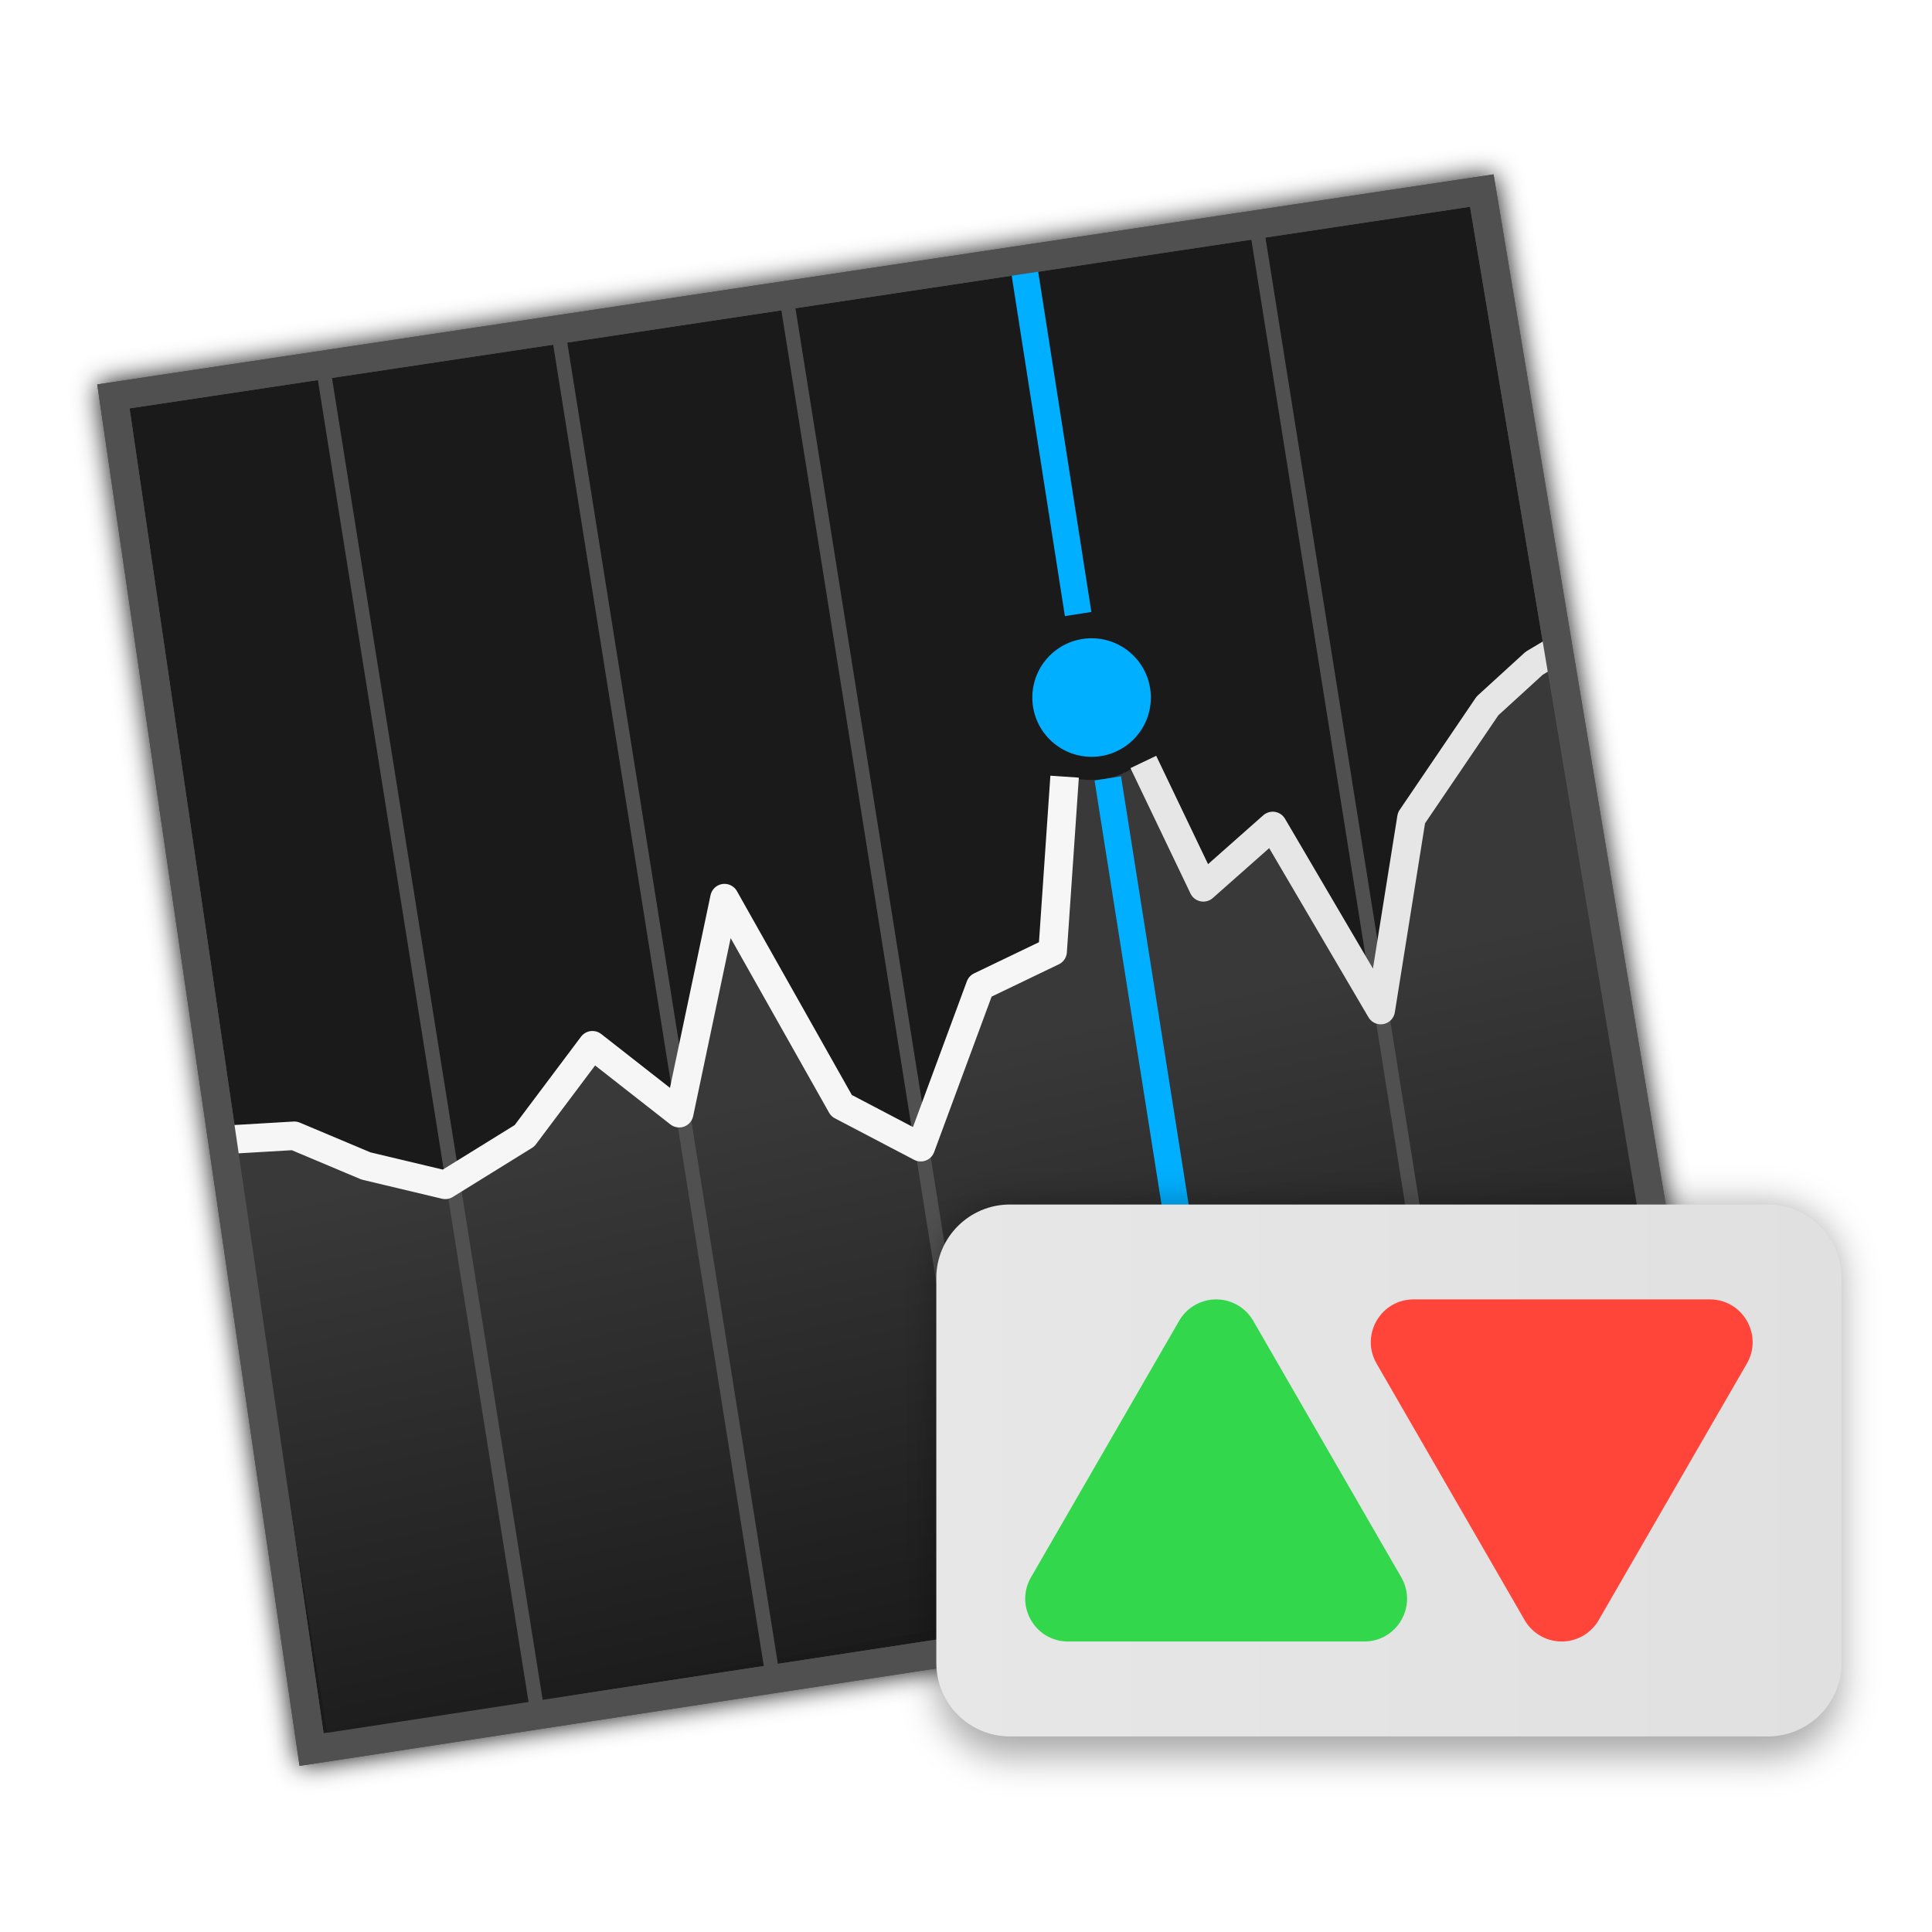
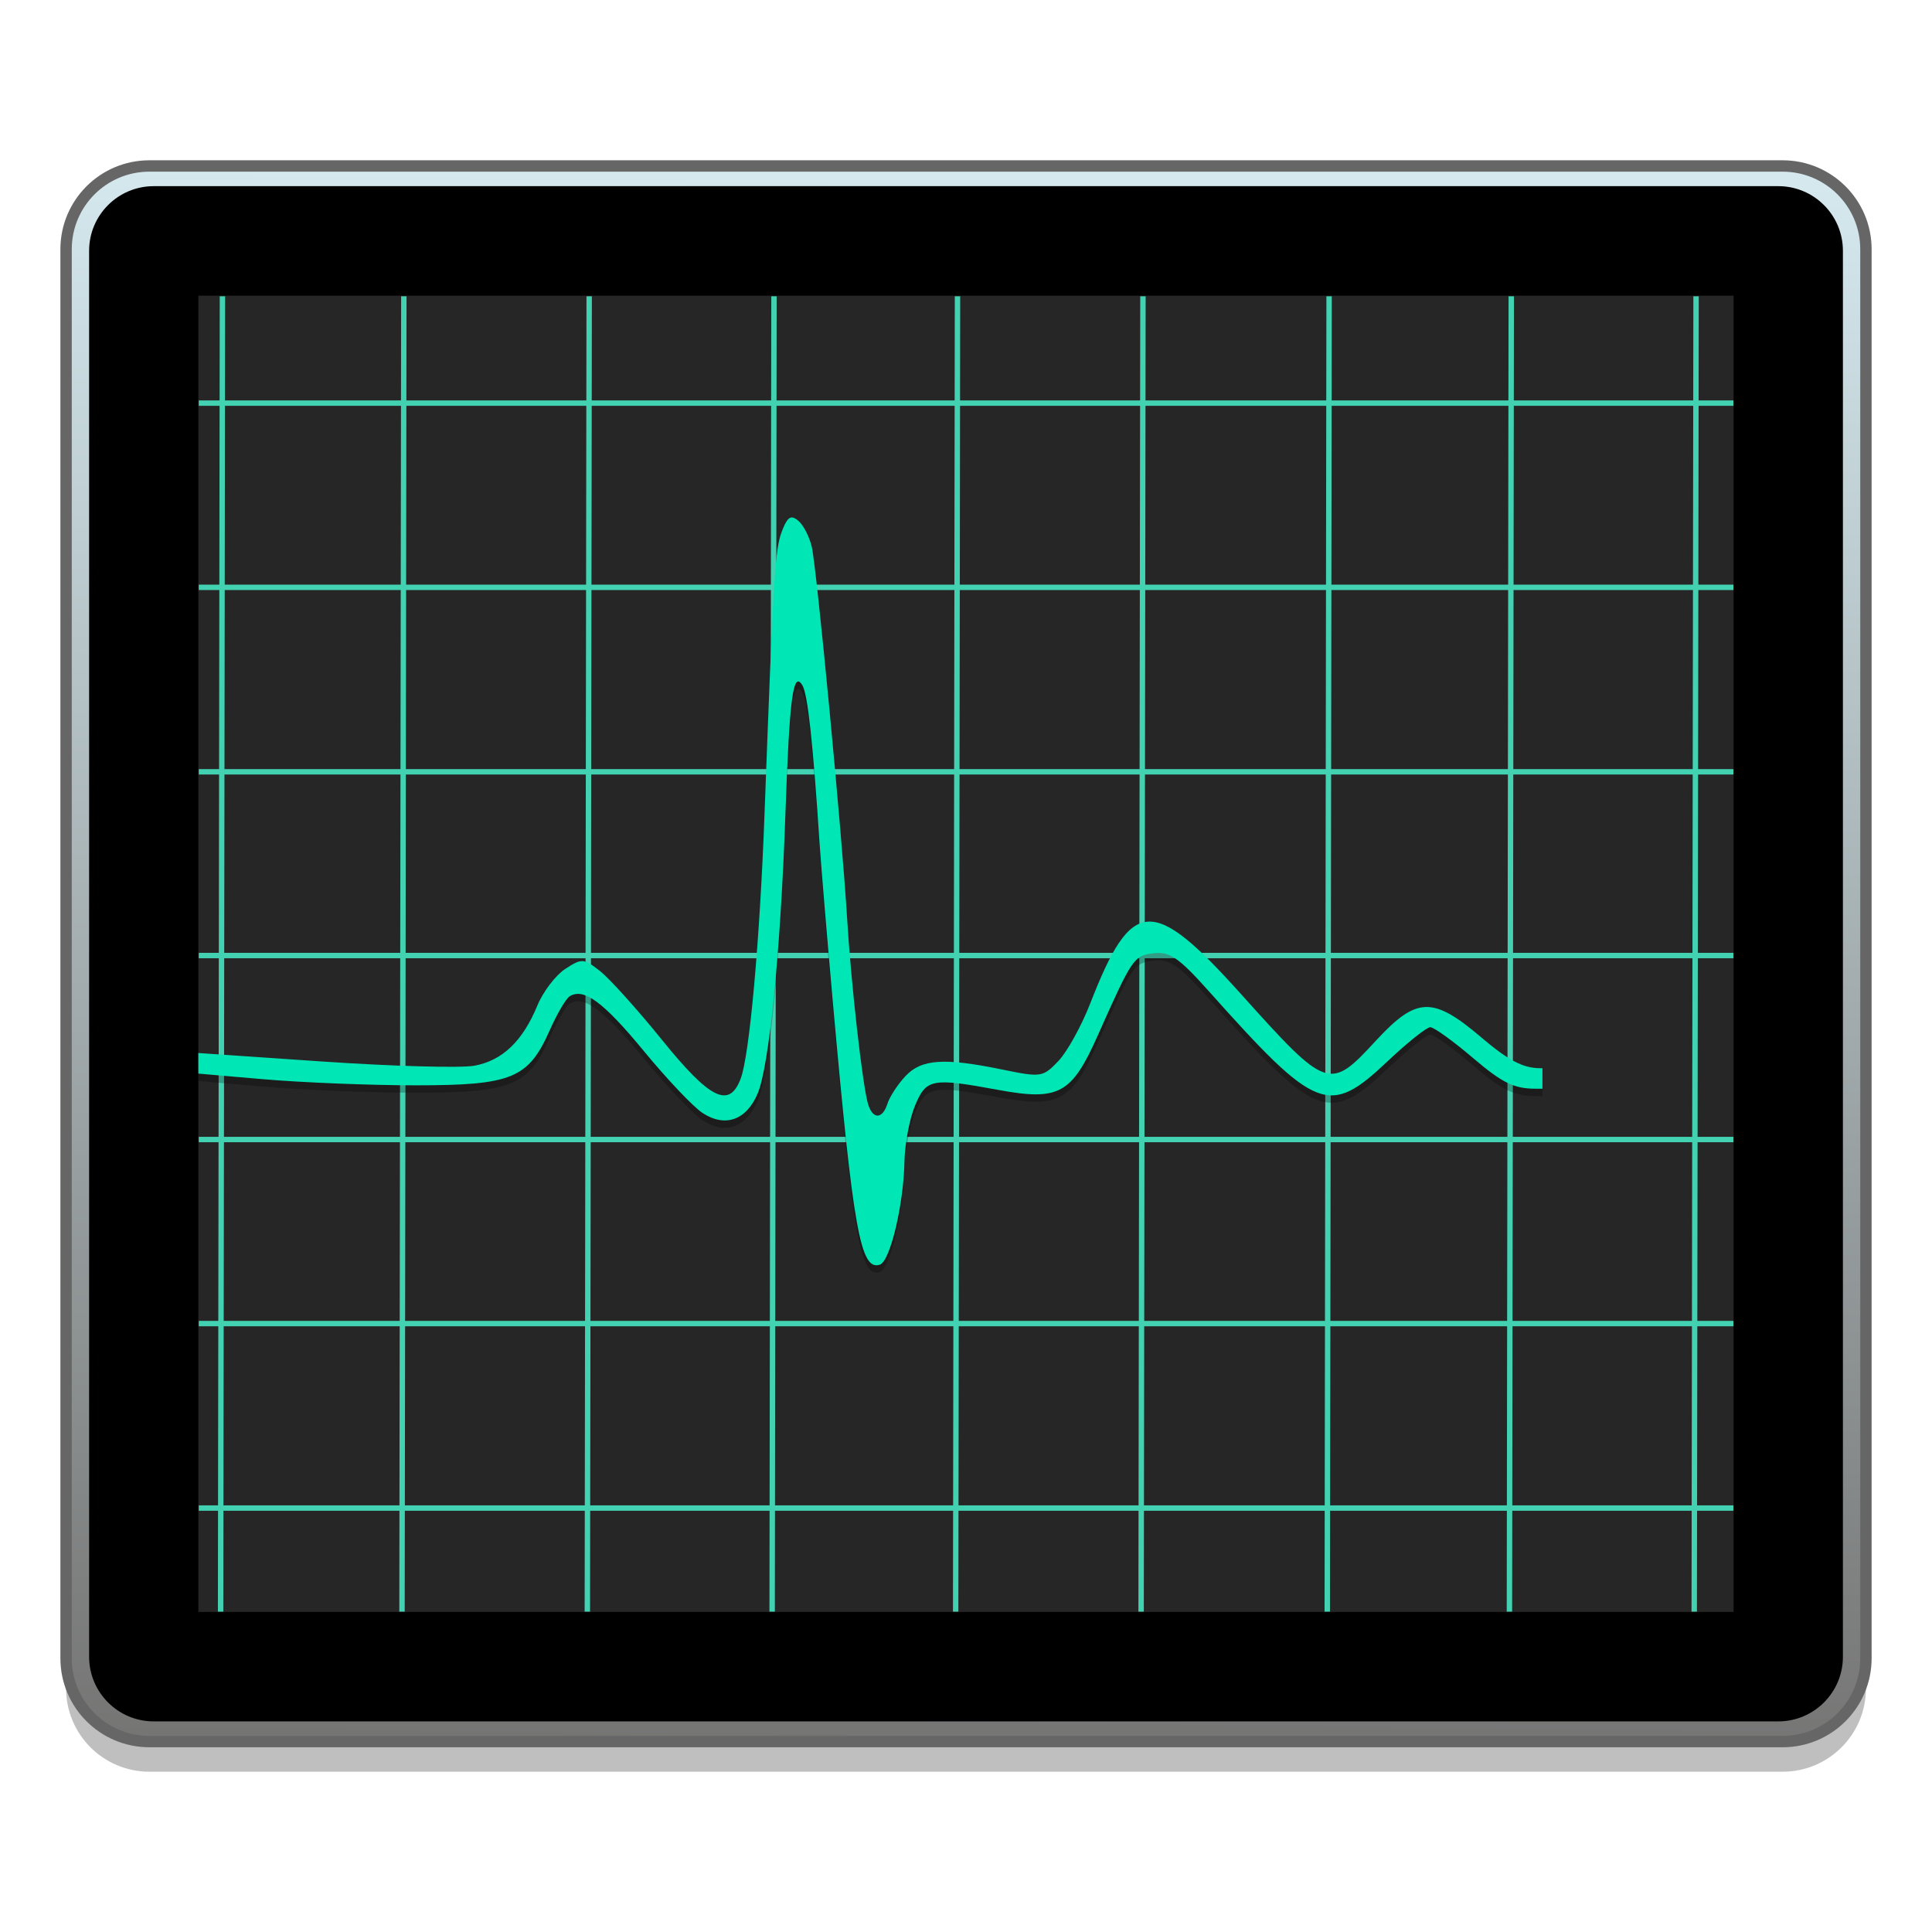
- <svg xmlns="http://www.w3.org/2000/svg" height="128" viewBox="0 0 33.867 33.867" width="128">
-   <linearGradient id="a" gradientUnits="userSpaceOnUse" x1="16.536" x2="18.653" y1="281.613" y2="291.072">
-     <stop offset="0" stop-color="#39393a" />
-     <stop offset="1" stop-color="#1c1c1d" />
-   </linearGradient>
-   <linearGradient id="b" gradientUnits="userSpaceOnUse" x1="16.413" x2="32.282" y1="288.91" y2="288.91">
-     <stop offset="0" stop-color="#e7e7e7" />
-     <stop offset="1" stop-color="#e0e0e0" />
-   </linearGradient>
-   <filter id="c" color-interpolation-filters="sRGB" height="1.162" width="1.095" x="-.048" y="-.081">
-     <feGaussianBlur stdDeviation=".315" />
-   </filter>
-   <filter id="d" color-interpolation-filters="sRGB" height="1.039" width="1.038" x="-.019" y="-.019">
-     <feGaussianBlur stdDeviation=".226" />
-   </filter>
-   <g transform="translate(0 -263.1333)">
-     <path d="m26.182 266.189-24.477 3.682.035.246 3.512 23.971 24.953-3.818z" fill="#0f0f0f" filter="url(#d)" />
-     <path d="m1.988 270.082 23.987-3.608 3.942 23.587-24.455 3.742z" fill="#1a1a1b" stroke="#505050" stroke-width=".5" />
-     <path d="m4.035 283.109 1.124-.066 1.257.529 1.389.331 1.389-.86 1.191-1.587 1.521 1.191.794-3.77 2.051 3.638 1.389.728 1.043-2.821 1.269-.61.21-3.064c.765.169 1.047-.065 1.38-.257l1.052 2.198 1.216-1.076 1.894 3.227.538-3.368 1.333-1.964 1.011-.871 2.48 14.69-23.812 4.299z" fill="url(#a)" />
-     <g stroke="#505050">
-       <path d="m5.622 269.313 3.78 23.718" fill="none" stroke-width=".25" />
-       <path d="m9.798 269.013 3.78 23.718" fill="none" stroke-width=".25" />
-       <path d="m13.808 268.478 3.78 23.718" fill="none" stroke-width=".25" />
-       <path d="m22.026 267.108 3.78 23.718" fill="none" stroke-width=".25" />
-     </g>
-     <circle cx="19.135" cy="275.361" fill="#00afff" r="1.039" />
-     <path d="m17.954 267.849.945 6.048" fill="none" stroke="#00afff" stroke-width=".47" />
-     <path d="m19.419 276.778 1.276 8.079" fill="none" stroke="#00afff" stroke-width=".47" />
-     <path d="m4.035 283.109 1.124-.066 1.257.529 1.389.331 1.389-.86 1.191-1.587 1.521 1.191.794-3.77 2.051 3.638 1.389.728 1.043-2.821 1.269-.61.21-3.064" fill="none" stroke="#f6f6f6" stroke-linejoin="round" stroke-width=".5" />
-     <path d="m20.042 276.49 1.052 2.198 1.216-1.076 1.894 3.227.538-3.368 1.333-1.964.819-.748.383-.228" fill="none" stroke="#e6e6e6" stroke-linejoin="round" stroke-width=".5" />
-     <rect filter="url(#c)" height="9.324" opacity=".34" rx="1.292" ry="1.245" transform="matrix(.9983684 0 0 1.036241 .039725 -10.28851)" width="15.868" x="16.413" y="284.248" />
-     <path d="m1.988 270.082 23.987-3.608 3.942 23.587-24.455 3.742z" fill="none" stroke="#505050" stroke-width=".5" />
-     <rect fill="url(#b)" height="9.324" rx="1.29" width="15.868" x="16.413" y="284.248" />
-     <g transform="translate(-.032334 .049042)">
-       <path d="m21.312 285.863c-.253.013-.482.154-.609.373l-2.598 4.498c-.289.5.073 1.126.65 1.125h5.191c.578.001.939-.625.65-1.125l-2.596-4.498c-.141-.244-.408-.388-.689-.373z" fill="#32d74b" />
-       <path d="m27.447 291.858c.253-.013.482-.154.609-.373l2.598-4.498c.289-.5-.073-1.126-.65-1.125h-5.191c-.578-.001-.939.625-.65 1.125l2.596 4.498c.141.244.408.388.689.373z" fill="#ff453a" />
+ <svg xmlns="http://www.w3.org/2000/svg" xmlns:ns1="http://www.openswatchbook.org/uri/2009/osb" xmlns:xlink="http://www.w3.org/1999/xlink" width="128" height="128" viewBox="0 0 33.867 33.867" version="1.1" id="svg880">
+   <defs id="defs874">
+     <linearGradient ns1:paint="solid" id="linearGradient6987">
+       <stop id="stop6985" offset="0" style="stop-color:#77d2fb;stop-opacity:1;" />
+     </linearGradient>
+     <linearGradient id="linearGradient939">
+       <stop style="stop-color:#d4e8ee;stop-opacity:1" offset="0" id="stop935" />
+       <stop style="stop-color:#757574;stop-opacity:1" offset="1" id="stop937" />
+     </linearGradient>
+     <linearGradient xlink:href="#linearGradient939" id="linearGradient1025" gradientUnits="userSpaceOnUse" x1="-218.421" y1="84.454" x2="-219.889" y2="220.388" gradientTransform="matrix(0.2025741,0,0,0.2025741,58.48405,249.5044)" />
+   </defs>
+   <g id="layer1" transform="translate(0,-263.1333)">
+     <g id="g888" transform="matrix(0.9967024,0,0,0.9967024,1.596897,0.4853563)">
+       <rect style="opacity:0.25;fill:#000000;fill-opacity:1;fill-rule:nonzero;stroke:none;stroke-width:0.2;stroke-linecap:round;stroke-linejoin:round;stroke-miterlimit:4;stroke-dasharray:none;stroke-dashoffset:0;stroke-opacity:1" id="rect863" width="31.655" height="27.711" x="-0.44" y="266.966" ry="1.465" />
+       <rect ry="1.465" y="266.436" x="-0.44" height="27.711" width="31.655" id="rect1015" style="opacity:1;fill:url(#linearGradient1025);fill-opacity:1;fill-rule:nonzero;stroke:#666666;stroke-width:0.2;stroke-linecap:round;stroke-linejoin:round;stroke-miterlimit:4;stroke-dasharray:none;stroke-dashoffset:0;stroke-opacity:1" />
+       <rect style="opacity:1;fill:#000000;fill-opacity:1;fill-rule:nonzero;stroke:none;stroke-width:0.081;stroke-linecap:round;stroke-linejoin:round;stroke-miterlimit:4;stroke-dasharray:none;stroke-dashoffset:0;stroke-opacity:1" id="rect1017" width="30.845" height="27.001" x="-0.035" y="266.791" ry="1.137" />
+       <g transform="matrix(0.9495327,0,0,0.9495327,-0.6915752,14.35929)" id="g1213">
+         <rect y="267.877" x="2.715" height="24.38" width="28.436" id="rect1019-4" style="opacity:1;fill:#262626;fill-opacity:1;fill-rule:nonzero;stroke:none;stroke-width:0.123;stroke-linecap:round;stroke-linejoin:round;stroke-miterlimit:4;stroke-dasharray:none;stroke-dashoffset:0;stroke-opacity:1" />
+         <path style="fill:none;stroke:#42d2b2;stroke-width:0.1;stroke-linecap:butt;stroke-linejoin:miter;stroke-miterlimit:4;stroke-dasharray:none;stroke-opacity:1" d="m 3.161,267.888 -0.034,24.364" id="path918" />
+         <path id="path920" d="m 6.521,267.888 -0.034,24.364" style="fill:none;stroke:#42d2b2;stroke-width:0.1;stroke-linecap:butt;stroke-linejoin:miter;stroke-miterlimit:4;stroke-dasharray:none;stroke-opacity:1" />
+         <path style="fill:none;stroke:#42d2b2;stroke-width:0.1;stroke-linecap:butt;stroke-linejoin:miter;stroke-miterlimit:4;stroke-dasharray:none;stroke-opacity:1" d="m 9.954,267.888 -0.034,24.364" id="path922" />
+         <path id="path924" d="m 13.377,267.888 -0.034,24.364" style="fill:none;stroke:#42d2b2;stroke-width:0.1;stroke-linecap:butt;stroke-linejoin:miter;stroke-miterlimit:4;stroke-dasharray:none;stroke-opacity:1" />
+         <path style="fill:none;stroke:#42d2b2;stroke-width:0.1;stroke-linecap:butt;stroke-linejoin:miter;stroke-miterlimit:4;stroke-dasharray:none;stroke-opacity:1" d="m 16.776,267.888 -0.034,24.364" id="path926" />
+         <path id="path928" d="m 20.211,267.888 -0.034,24.364" style="fill:none;stroke:#42d2b2;stroke-width:0.1;stroke-linecap:butt;stroke-linejoin:miter;stroke-miterlimit:4;stroke-dasharray:none;stroke-opacity:1" />
+         <path style="fill:none;stroke:#42d2b2;stroke-width:0.1;stroke-linecap:butt;stroke-linejoin:miter;stroke-miterlimit:4;stroke-dasharray:none;stroke-opacity:1" d="m 23.659,267.888 -0.034,24.364" id="path930" />
+         <path id="path932" d="m 27.033,267.888 -0.034,24.364" style="fill:none;stroke:#42d2b2;stroke-width:0.1;stroke-linecap:butt;stroke-linejoin:miter;stroke-miterlimit:4;stroke-dasharray:none;stroke-opacity:1" />
+         <path style="fill:none;stroke:#42d2b2;stroke-width:0.1;stroke-linecap:butt;stroke-linejoin:miter;stroke-miterlimit:4;stroke-dasharray:none;stroke-opacity:1" d="m 30.456,267.888 -0.034,24.364" id="path934" />
+         <path style="fill:none;stroke:#42d2b2;stroke-width:0.1;stroke-linecap:butt;stroke-linejoin:miter;stroke-miterlimit:4;stroke-dasharray:none;stroke-opacity:1" d="M 2.723,269.867 H 31.147" id="path936" />
+         <path id="path938" d="M 2.723,273.279 H 31.147" style="fill:none;stroke:#42d2b2;stroke-width:0.1;stroke-linecap:butt;stroke-linejoin:miter;stroke-miterlimit:4;stroke-dasharray:none;stroke-opacity:1" />
+         <path style="fill:none;stroke:#42d2b2;stroke-width:0.1;stroke-linecap:butt;stroke-linejoin:miter;stroke-miterlimit:4;stroke-dasharray:none;stroke-opacity:1" d="M 2.723,276.696 H 31.147" id="path940" />
+         <path id="path942" d="M 2.723,280.099 H 31.147" style="fill:none;stroke:#42d2b2;stroke-width:0.1;stroke-linecap:butt;stroke-linejoin:miter;stroke-miterlimit:4;stroke-dasharray:none;stroke-opacity:1" />
+         <path style="fill:none;stroke:#42d2b2;stroke-width:0.1;stroke-linecap:butt;stroke-linejoin:miter;stroke-miterlimit:4;stroke-dasharray:none;stroke-opacity:1" d="M 2.723,283.507 H 31.147" id="path944" />
+         <path id="path946" d="M 2.723,286.916 H 31.147" style="fill:none;stroke:#42d2b2;stroke-width:0.1;stroke-linecap:butt;stroke-linejoin:miter;stroke-miterlimit:4;stroke-dasharray:none;stroke-opacity:1" />
+         <path style="fill:none;stroke:#42d2b2;stroke-width:0.1;stroke-linecap:butt;stroke-linejoin:miter;stroke-miterlimit:4;stroke-dasharray:none;stroke-opacity:1" d="M 2.723,290.333 H 31.147" id="path948" />
+       </g>
+       <path id="path1217" style="opacity:0.25;fill:#000000;fill-opacity:1;stroke-width:0.95" d="m 12.315,272.748 c -0.058,0.008 -0.105,0.085 -0.167,0.247 -0.12,0.314 -0.147,0.767 -0.305,4.99 -0.083,2.229 -0.264,4.226 -0.419,4.634 -0.201,0.529 -0.537,0.363 -1.381,-0.68 -0.434,-0.537 -0.926,-1.083 -1.093,-1.214 -0.287,-0.225 -0.319,-0.227 -0.611,-0.037 -0.169,0.111 -0.39,0.4 -0.49,0.643 -0.259,0.627 -0.613,0.967 -1.107,1.059 -0.235,0.044 -1.447,0.01 -2.693,-0.075 l -2.163,-0.148 c 3.591e-4,0.121 8.763e-4,0.241 7.973e-4,0.362 l 1.133,0.098 c 0.679,0.059 1.888,0.108 2.687,0.108 1.693,0 1.983,-0.119 2.359,-0.967 0.128,-0.289 0.286,-0.559 0.351,-0.599 0.25,-0.154 0.595,0.102 1.305,0.964 0.405,0.492 0.869,0.982 1.033,1.089 0.397,0.26 0.774,0.125 0.971,-0.349 0.201,-0.482 0.401,-2.497 0.485,-4.889 0.072,-2.067 0.135,-2.55 0.298,-2.286 0.094,0.152 0.187,1.004 0.302,2.767 0.024,0.364 0.13,1.635 0.236,2.826 0.357,3.997 0.485,4.711 0.826,4.598 0.18,-0.059 0.417,-1.05 0.432,-1.805 0.006,-0.316 0.09,-0.763 0.186,-0.992 0.198,-0.474 0.294,-0.492 1.466,-0.276 1.064,0.196 1.289,0.072 1.746,-0.953 0.613,-1.377 0.636,-1.41 0.991,-1.451 0.276,-0.032 0.44,0.081 0.958,0.661 1.901,2.13 2.117,2.215 3.148,1.241 0.35,-0.331 0.689,-0.601 0.753,-0.601 0.064,0 0.402,0.243 0.751,0.541 0.519,0.442 0.722,0.541 1.109,0.541 h 0.113 v -0.361 h -0.04 c -0.299,0 -0.559,-0.136 -1.035,-0.541 -0.855,-0.728 -1.138,-0.719 -1.857,0.06 -0.813,0.881 -0.852,0.867 -2.37,-0.823 -1.559,-1.736 -1.92,-1.714 -2.65,0.161 -0.154,0.397 -0.407,0.854 -0.562,1.017 -0.272,0.285 -0.304,0.29 -0.984,0.15 -1.029,-0.212 -1.425,-0.185 -1.707,0.117 -0.134,0.144 -0.276,0.36 -0.314,0.481 -0.088,0.278 -0.259,0.283 -0.342,0.009 -0.096,-0.317 -0.3,-2.123 -0.369,-3.277 -0.088,-1.465 -0.532,-6.133 -0.62,-6.52 -0.041,-0.18 -0.149,-0.389 -0.24,-0.464 -0.049,-0.041 -0.088,-0.061 -0.123,-0.056 z" />
+       <path d="m 12.315,272.618 c -0.058,0.008 -0.105,0.085 -0.167,0.247 -0.12,0.314 -0.147,0.767 -0.305,4.99 -0.083,2.229 -0.264,4.226 -0.419,4.634 -0.201,0.529 -0.537,0.363 -1.381,-0.68 -0.434,-0.537 -0.926,-1.083 -1.093,-1.214 -0.287,-0.225 -0.319,-0.227 -0.611,-0.037 -0.169,0.111 -0.39,0.4 -0.49,0.643 -0.259,0.627 -0.613,0.967 -1.107,1.059 -0.235,0.044 -1.447,0.01 -2.693,-0.075 l -2.163,-0.148 c 3.591e-4,0.121 8.763e-4,0.241 7.973e-4,0.362 l 1.133,0.098 c 0.679,0.059 1.888,0.108 2.687,0.108 1.693,0 1.983,-0.119 2.359,-0.967 0.128,-0.289 0.286,-0.559 0.351,-0.599 0.25,-0.154 0.595,0.102 1.305,0.964 0.405,0.492 0.869,0.982 1.033,1.089 0.397,0.26 0.774,0.125 0.971,-0.349 0.201,-0.482 0.401,-2.497 0.485,-4.889 0.072,-2.067 0.135,-2.55 0.298,-2.286 0.094,0.152 0.187,1.004 0.302,2.767 0.024,0.364 0.13,1.635 0.236,2.826 0.357,3.997 0.485,4.711 0.826,4.598 0.18,-0.059 0.417,-1.05 0.432,-1.805 0.006,-0.316 0.09,-0.763 0.186,-0.992 0.198,-0.474 0.294,-0.492 1.466,-0.276 1.064,0.196 1.289,0.072 1.746,-0.953 0.613,-1.377 0.636,-1.41 0.991,-1.451 0.276,-0.032 0.44,0.081 0.958,0.661 1.901,2.13 2.117,2.215 3.148,1.241 0.35,-0.331 0.689,-0.601 0.753,-0.601 0.064,0 0.402,0.243 0.751,0.541 0.519,0.442 0.722,0.541 1.109,0.541 h 0.113 v -0.361 h -0.04 c -0.299,0 -0.559,-0.136 -1.035,-0.541 -0.855,-0.728 -1.138,-0.719 -1.857,0.06 -0.813,0.881 -0.852,0.867 -2.37,-0.823 -1.559,-1.736 -1.92,-1.714 -2.65,0.161 -0.154,0.397 -0.407,0.854 -0.562,1.017 -0.272,0.285 -0.304,0.29 -0.984,0.15 -1.029,-0.212 -1.425,-0.185 -1.707,0.117 -0.134,0.144 -0.276,0.36 -0.314,0.481 -0.088,0.278 -0.259,0.283 -0.342,0.009 -0.096,-0.317 -0.3,-2.123 -0.369,-3.277 -0.088,-1.465 -0.532,-6.133 -0.62,-6.52 -0.041,-0.18 -0.149,-0.389 -0.24,-0.464 -0.049,-0.041 -0.088,-0.061 -0.123,-0.056 z" style="fill:#00e6b5;fill-opacity:1;stroke-width:0.95" id="path1056" />
    </g>
  </g>
</svg>
